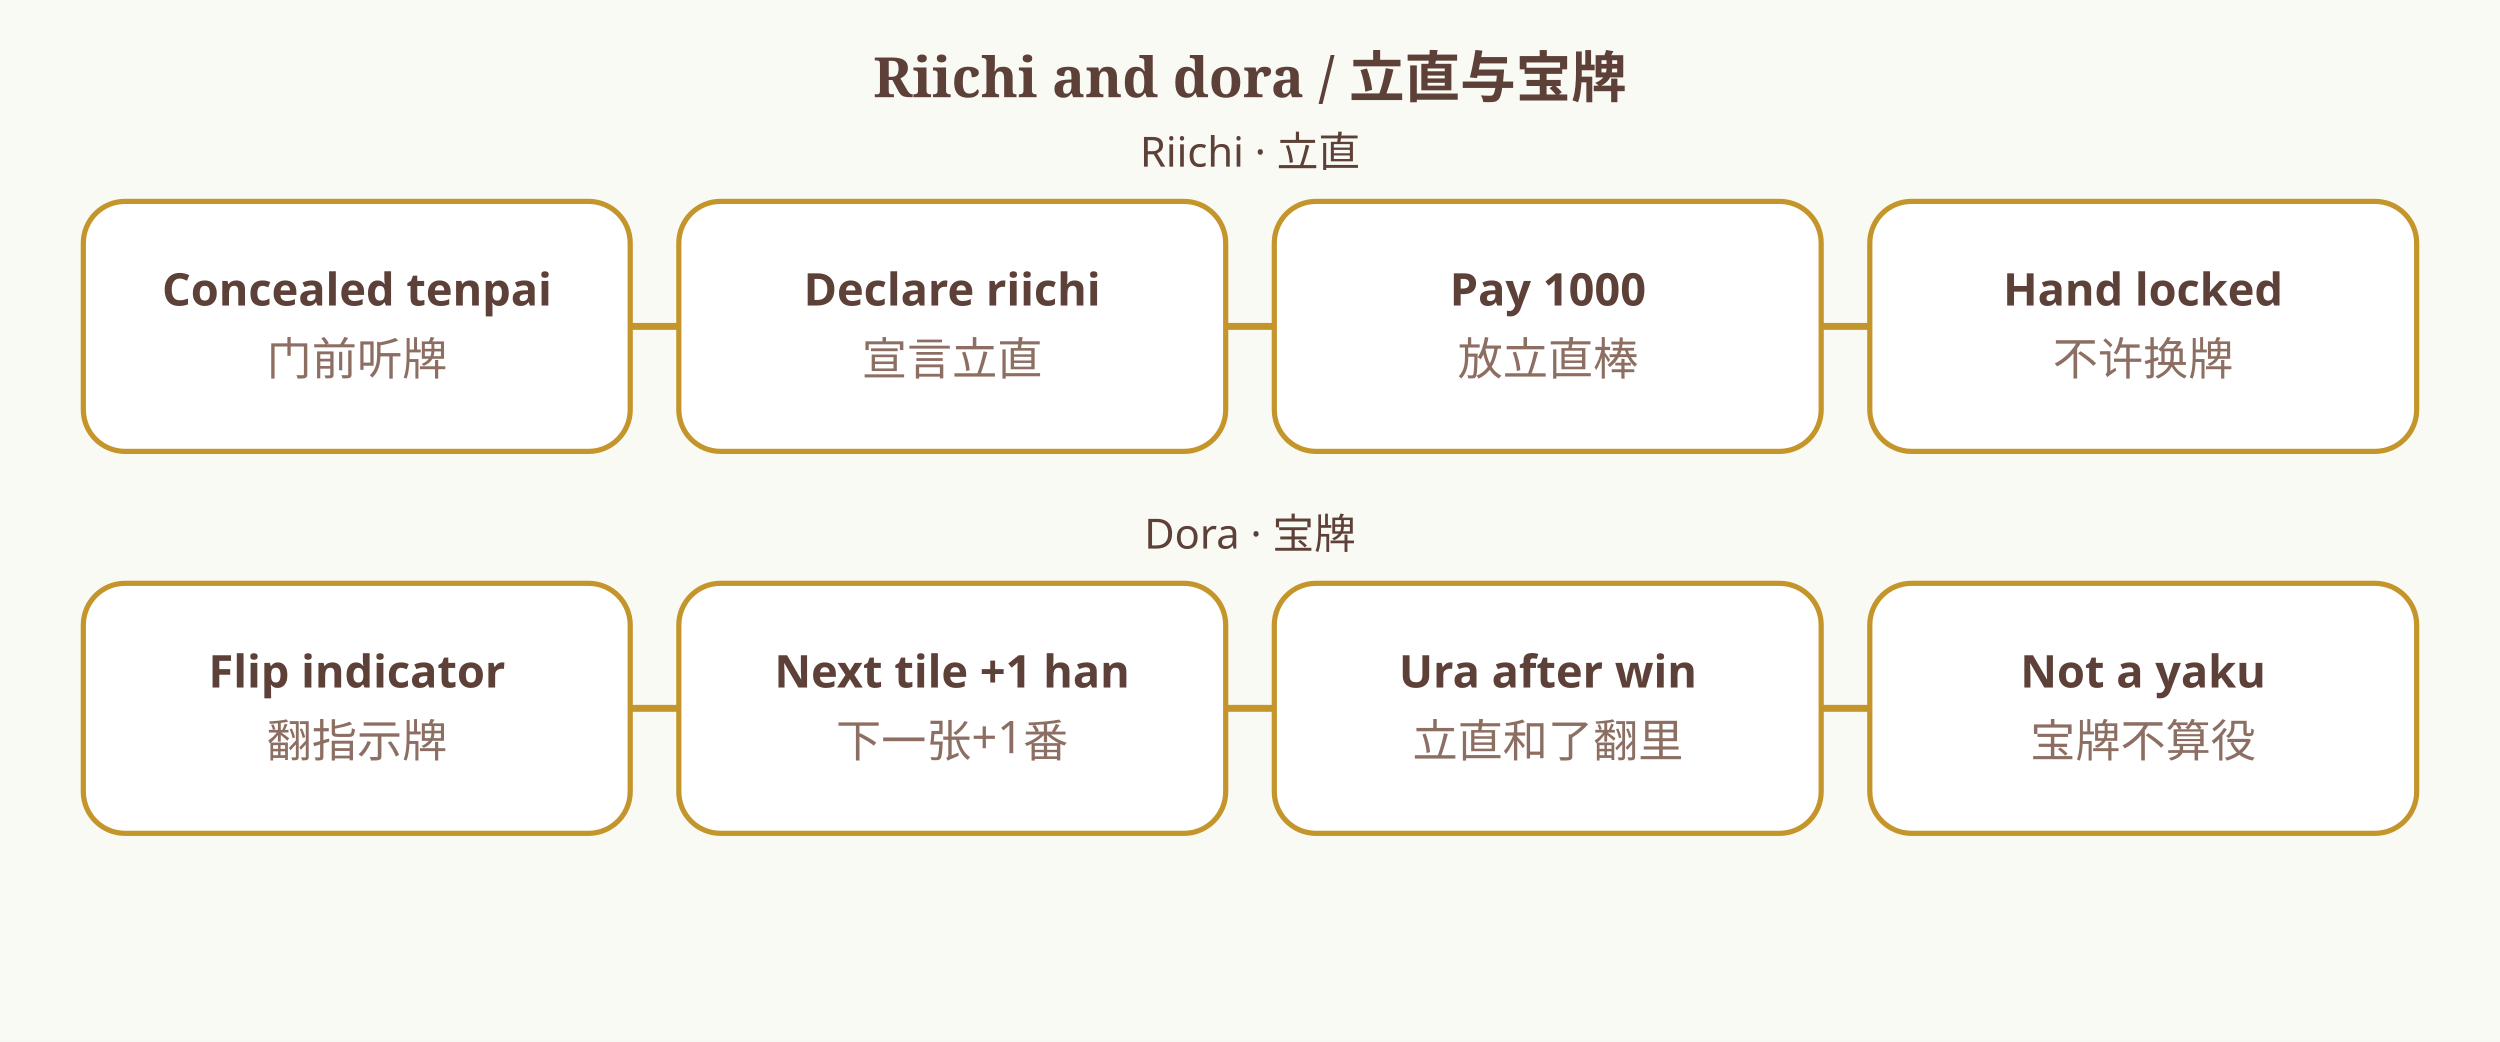
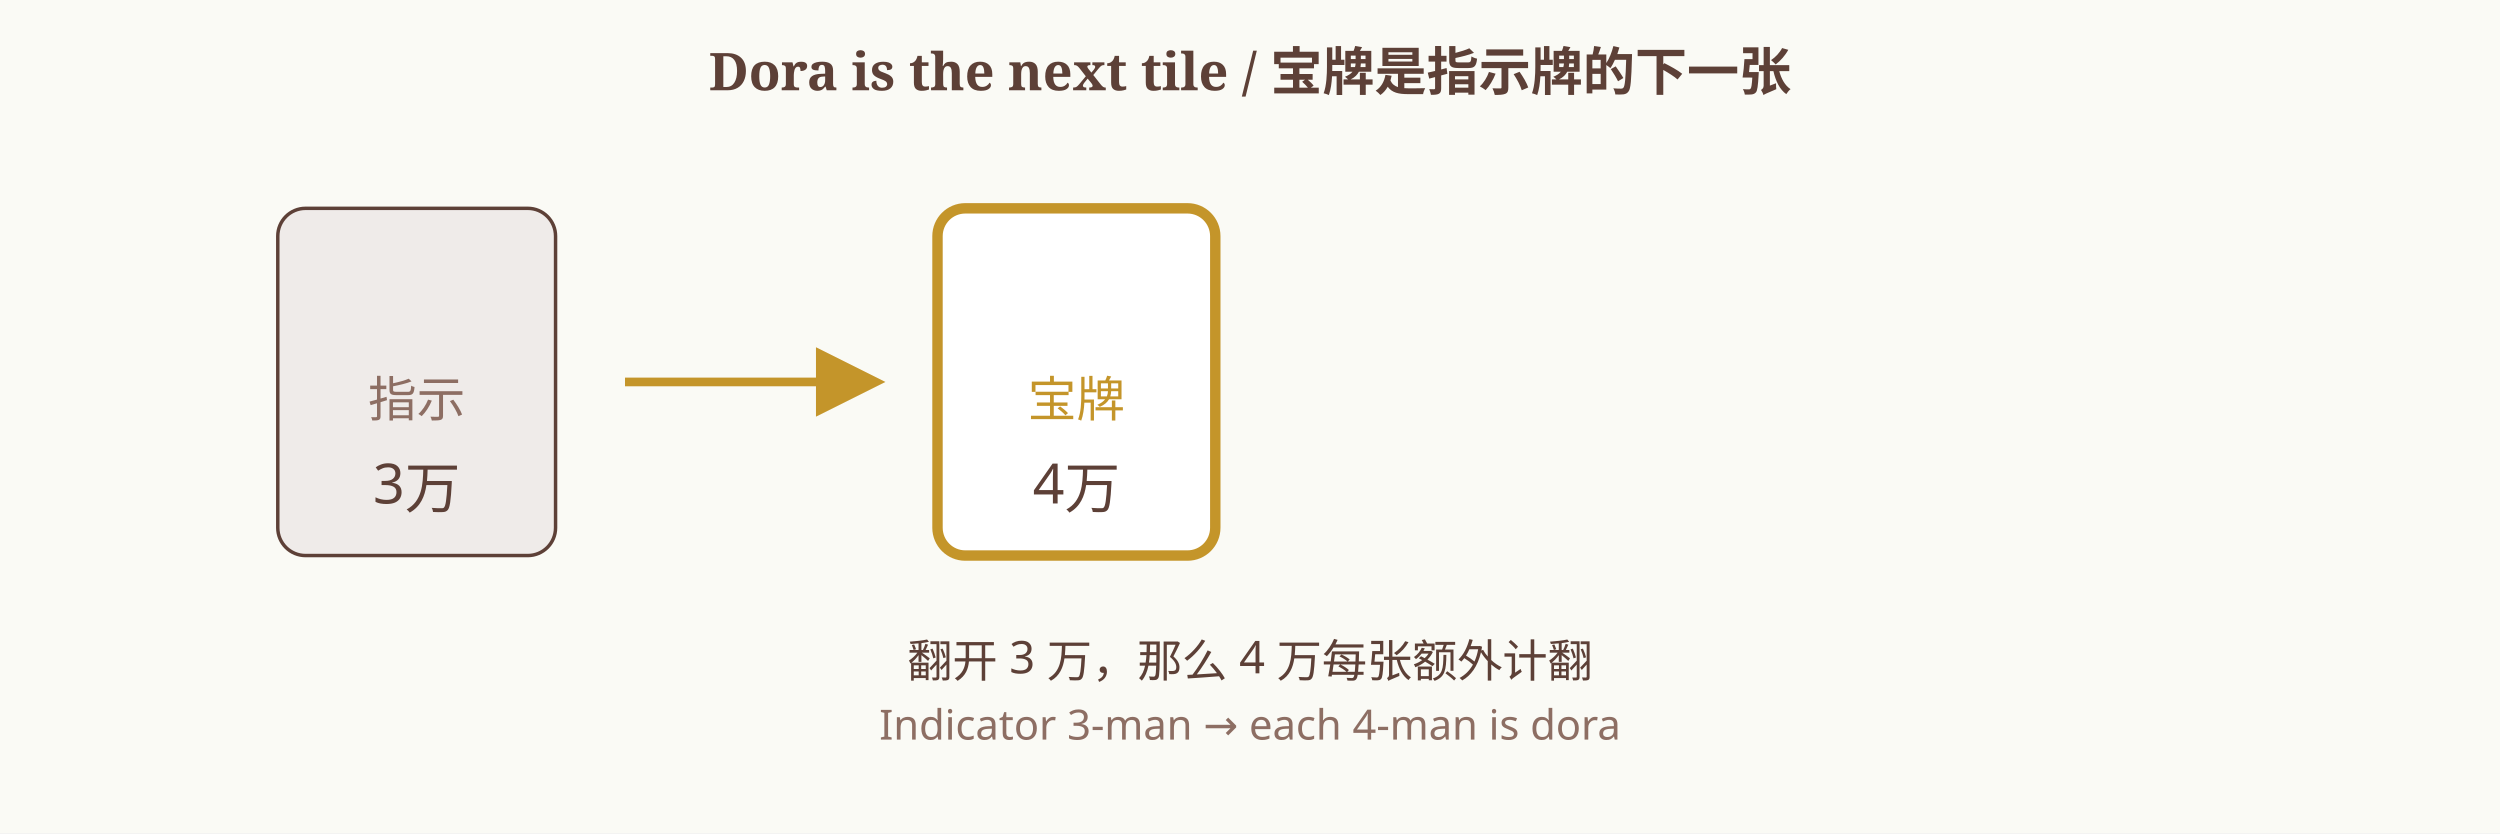
- <svg xmlns="http://www.w3.org/2000/svg" viewBox="0 0 720 300" role="img">
-   <rect width="720" height="300" fill="#FAFAF5" />
-   <text x="360" y="28" text-anchor="middle" font-family="Georgia, serif" font-size="16" fill="#5D4037" font-weight="700">Riichi and dora / 立直与宝牌</text>
-   <g font-family="'PingFang SC', 'Hiragino Sans GB', 'Microsoft YaHei', sans-serif" font-size="13" text-anchor="middle">
-     <text x="360" y="48" fill="#5D4037" font-size="12">Riichi · 立直</text>
-     <rect x="24.0" y="58" width="157.5" height="72" rx="12" fill="#fff" stroke="#C4952A" stroke-width="1.5" />
-     <text x="102.8" y="88" fill="#5D4037" font-weight="700">Concealed tenpai</text>
-     <text x="102.8" y="108" fill="#8D6E63">门前听牌</text>
-     <path d="M181.5 94h14" stroke="#C4952A" stroke-width="2" />
-     <rect x="195.5" y="58" width="157.5" height="72" rx="12" fill="#fff" stroke="#C4952A" stroke-width="1.5" />
-     <text x="274.2" y="88" fill="#5D4037" font-weight="700">Declare riichi</text>
-     <text x="274.2" y="108" fill="#8D6E63">宣言立直</text>
-     <path d="M353.0 94h14" stroke="#C4952A" stroke-width="2" />
-     <rect x="367.0" y="58" width="157.5" height="72" rx="12" fill="#fff" stroke="#C4952A" stroke-width="1.5" />
-     <text x="445.8" y="88" fill="#5D4037" font-weight="700">Pay 1000</text>
-     <text x="445.8" y="108" fill="#8D6E63">放立直棒</text>
-     <path d="M524.5 94h14" stroke="#C4952A" stroke-width="2" />
-     <rect x="538.5" y="58" width="157.5" height="72" rx="12" fill="#fff" stroke="#C4952A" stroke-width="1.5" />
-     <text x="617.2" y="88" fill="#5D4037" font-weight="700">Hand locked</text>
-     <text x="617.2" y="108" fill="#8D6E63">不许换牌</text>
-     <text x="360" y="158" fill="#5D4037" font-size="12">Dora · 宝牌</text>
-     <rect x="24.0" y="168" width="157.5" height="72" rx="12" fill="#fff" stroke="#C4952A" stroke-width="1.5" />
-     <text x="102.8" y="198" fill="#5D4037" font-weight="700">Flip indicator</text>
-     <text x="102.8" y="218" fill="#8D6E63">翻指示牌</text>
-     <path d="M181.5 204h14" stroke="#C4952A" stroke-width="2" />
-     <rect x="195.5" y="168" width="157.5" height="72" rx="12" fill="#fff" stroke="#C4952A" stroke-width="1.5" />
-     <text x="274.2" y="198" fill="#5D4037" font-weight="700">Next tile +1 han</text>
-     <text x="274.2" y="218" fill="#8D6E63">下一张+1番</text>
-     <path d="M353.0 204h14" stroke="#C4952A" stroke-width="2" />
-     <rect x="367.0" y="168" width="157.5" height="72" rx="12" fill="#fff" stroke="#C4952A" stroke-width="1.5" />
-     <text x="445.8" y="198" fill="#5D4037" font-weight="700">Ura after win</text>
-     <text x="445.8" y="218" fill="#8D6E63">立直和了翻里</text>
-     <path d="M524.5 204h14" stroke="#C4952A" stroke-width="2" />
-     <rect x="538.5" y="168" width="157.5" height="72" rx="12" fill="#fff" stroke="#C4952A" stroke-width="1.5" />
-     <text x="617.2" y="198" fill="#5D4037" font-weight="700">Not a yaku</text>
-     <text x="617.2" y="218" fill="#8D6E63">宝牌不算役</text>
-   </g>
+ <svg xmlns="http://www.w3.org/2000/svg" viewBox="0 0 720 240" role="img">
+   <rect width="720" height="240" fill="#FAFAF5" />
+   <text x="360" y="26" text-anchor="middle" font-family="Georgia, serif" font-size="15" fill="#5D4037" font-weight="700">Dora is the next tile / 宝牌是指示牌的下一张</text>
+   <defs>
+     <marker id="arr" markerWidth="8" markerHeight="8" refX="6" refY="4" orient="auto">
+       <path d="M0 0l8 4-8 4z" fill="#C4952A" />
+     </marker>
+   </defs>
+   <rect x="80" y="60" width="80" height="100" rx="8" fill="#EFEBE9" stroke="#5D4037" />
+   <text x="120" y="120" text-anchor="middle" font-family="'PingFang SC', 'Hiragino Sans GB', 'Microsoft YaHei', sans-serif" font-size="14" fill="#8D6E63">指示</text>
+   <text x="120" y="145" text-anchor="middle" font-family="'PingFang SC', 'Hiragino Sans GB', 'Microsoft YaHei', sans-serif" font-size="16" fill="#5D4037">3万</text>
+   <path d="M180 110 L250 110" stroke="#C4952A" stroke-width="2.5" marker-end="url(#arr)" />
+   <rect x="270" y="60" width="80" height="100" rx="8" fill="#fff" stroke="#C4952A" stroke-width="3" />
+   <text x="310" y="120" text-anchor="middle" font-family="'PingFang SC', 'Hiragino Sans GB', 'Microsoft YaHei', sans-serif" font-size="14" fill="#C4952A">宝牌</text>
+   <text x="310" y="145" text-anchor="middle" font-family="'PingFang SC', 'Hiragino Sans GB', 'Microsoft YaHei', sans-serif" font-size="16" fill="#5D4037">4万</text>
+   <text x="360" y="195" text-anchor="middle" font-family="'PingFang SC', 'Hiragino Sans GB', 'Microsoft YaHei', sans-serif" font-size="13" fill="#5D4037">翻开 3 万，那么 4 万每张额外计翻</text>
+   <text x="360" y="213" text-anchor="middle" font-family="'PingFang SC', 'Hiragino Sans GB', 'Microsoft YaHei', sans-serif" font-size="12" fill="#8D6E63">Indicator 3-man → each 4-man is dora</text>
</svg>
